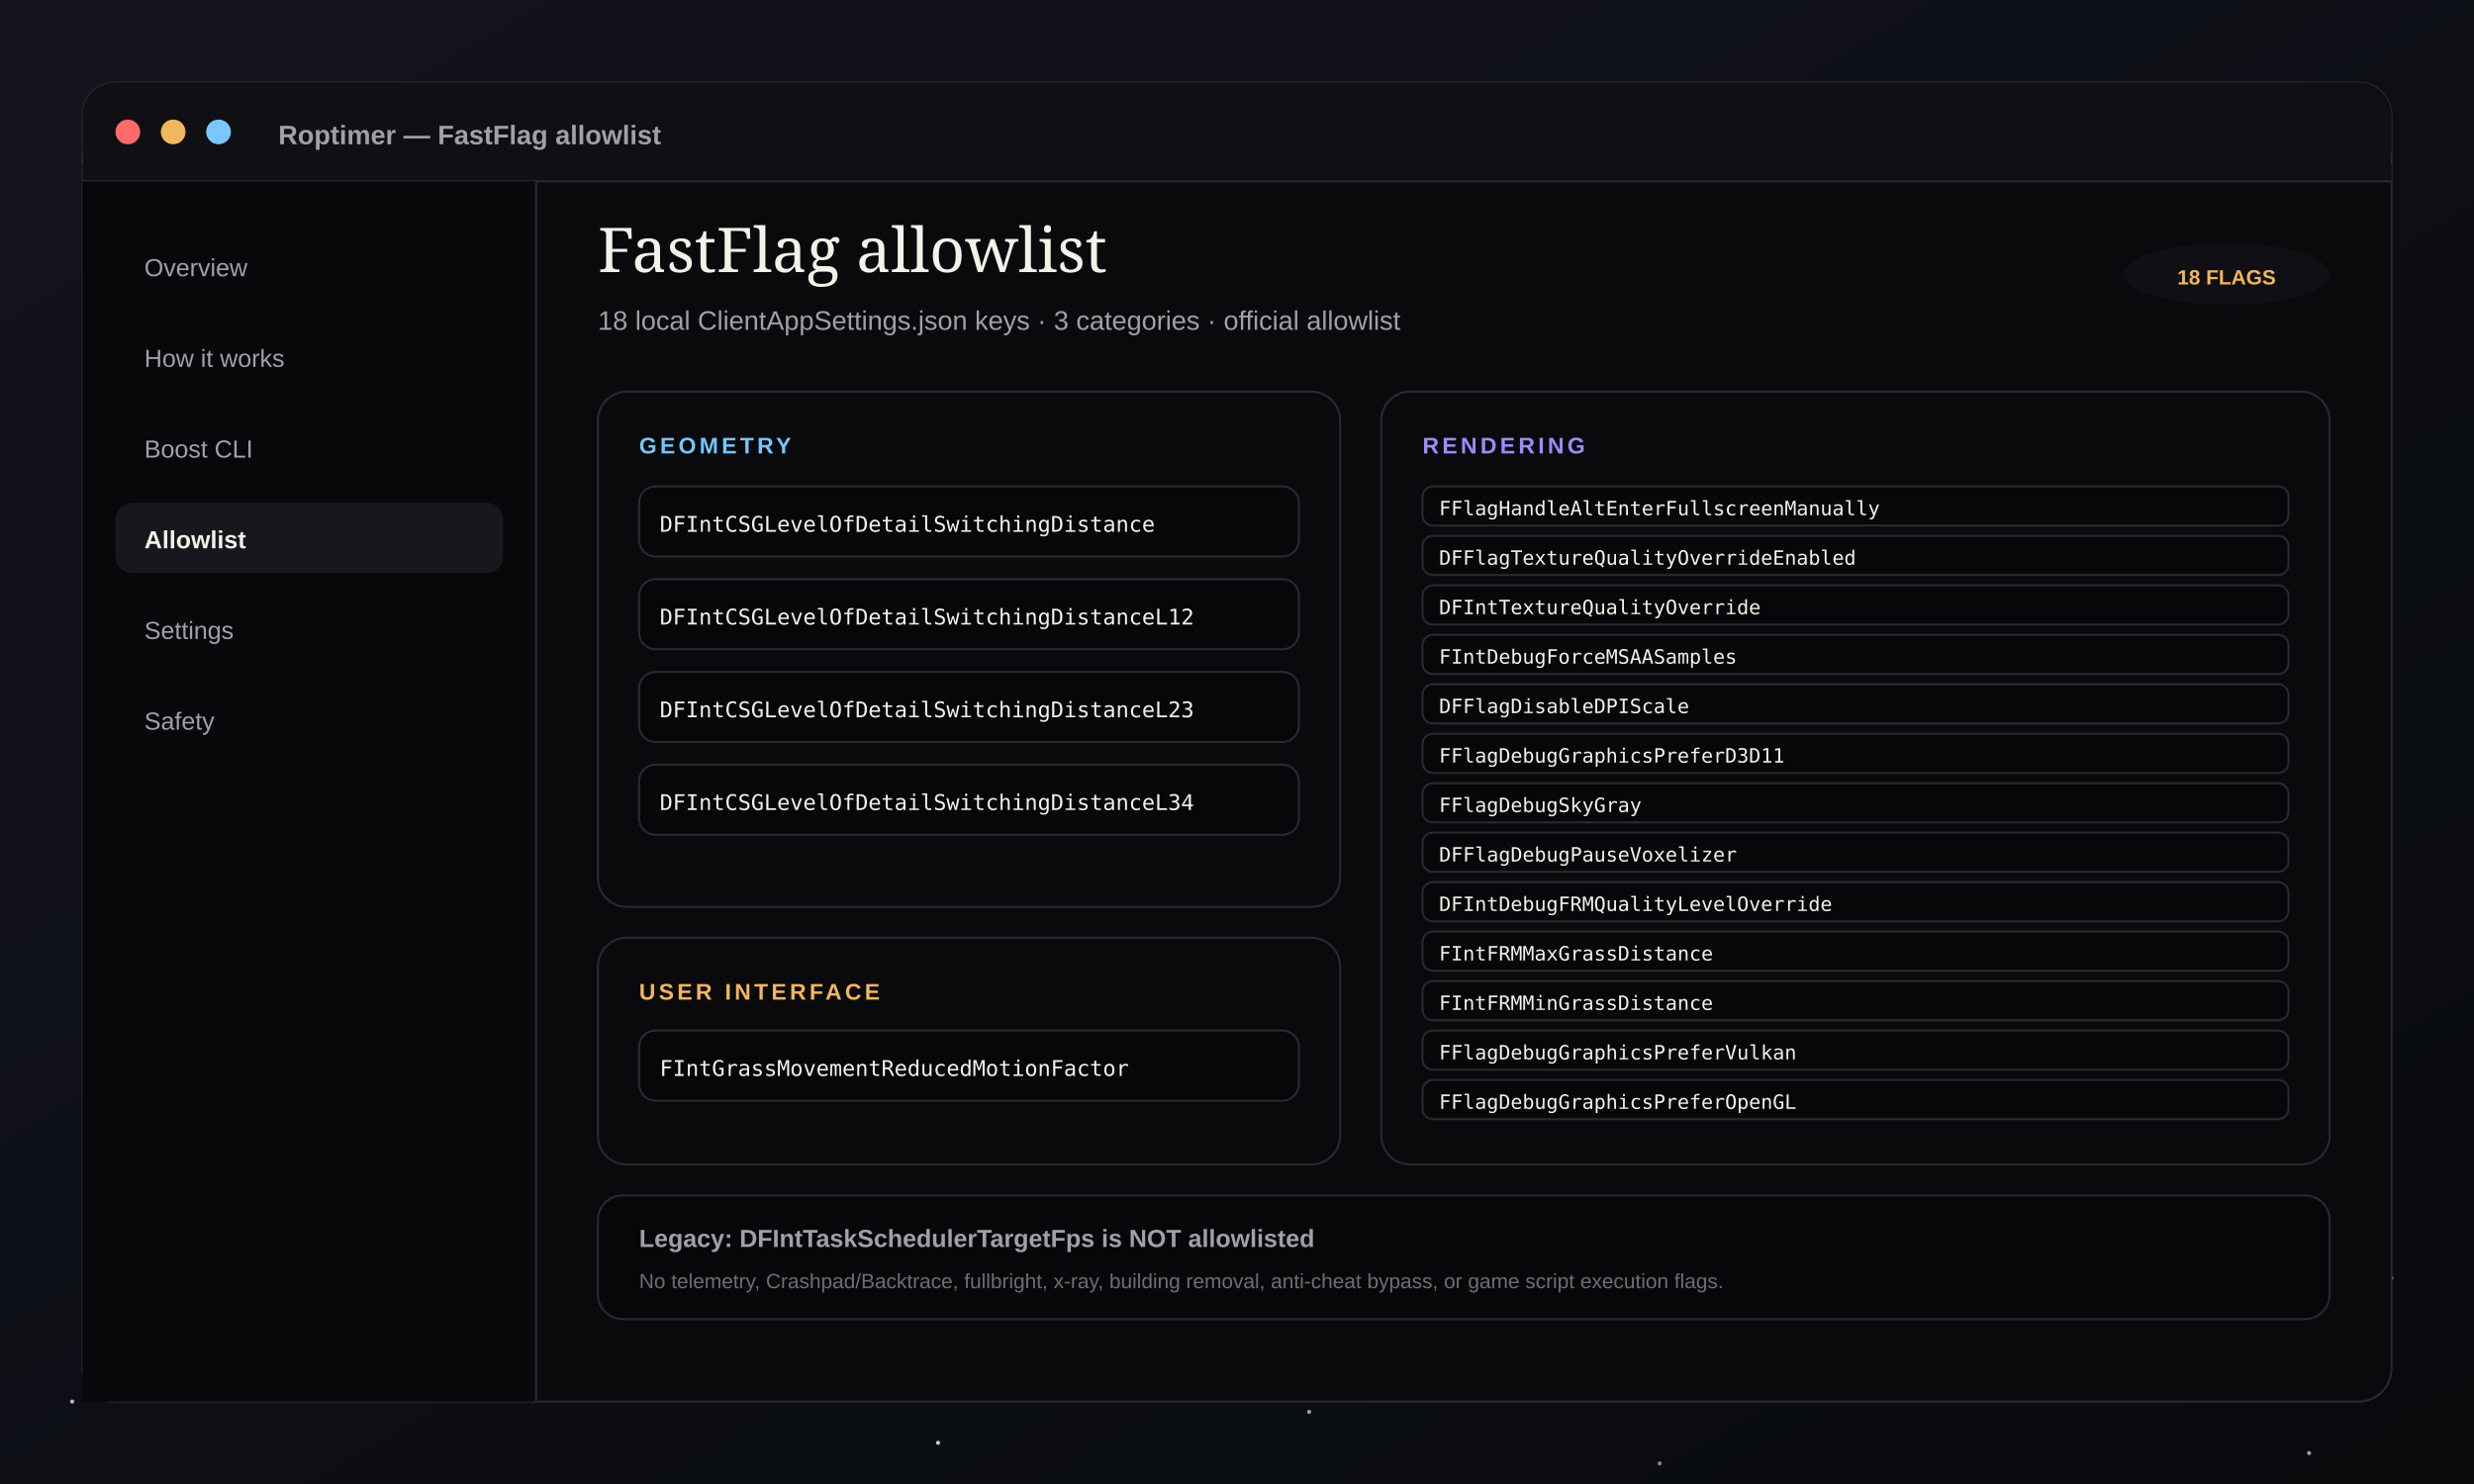
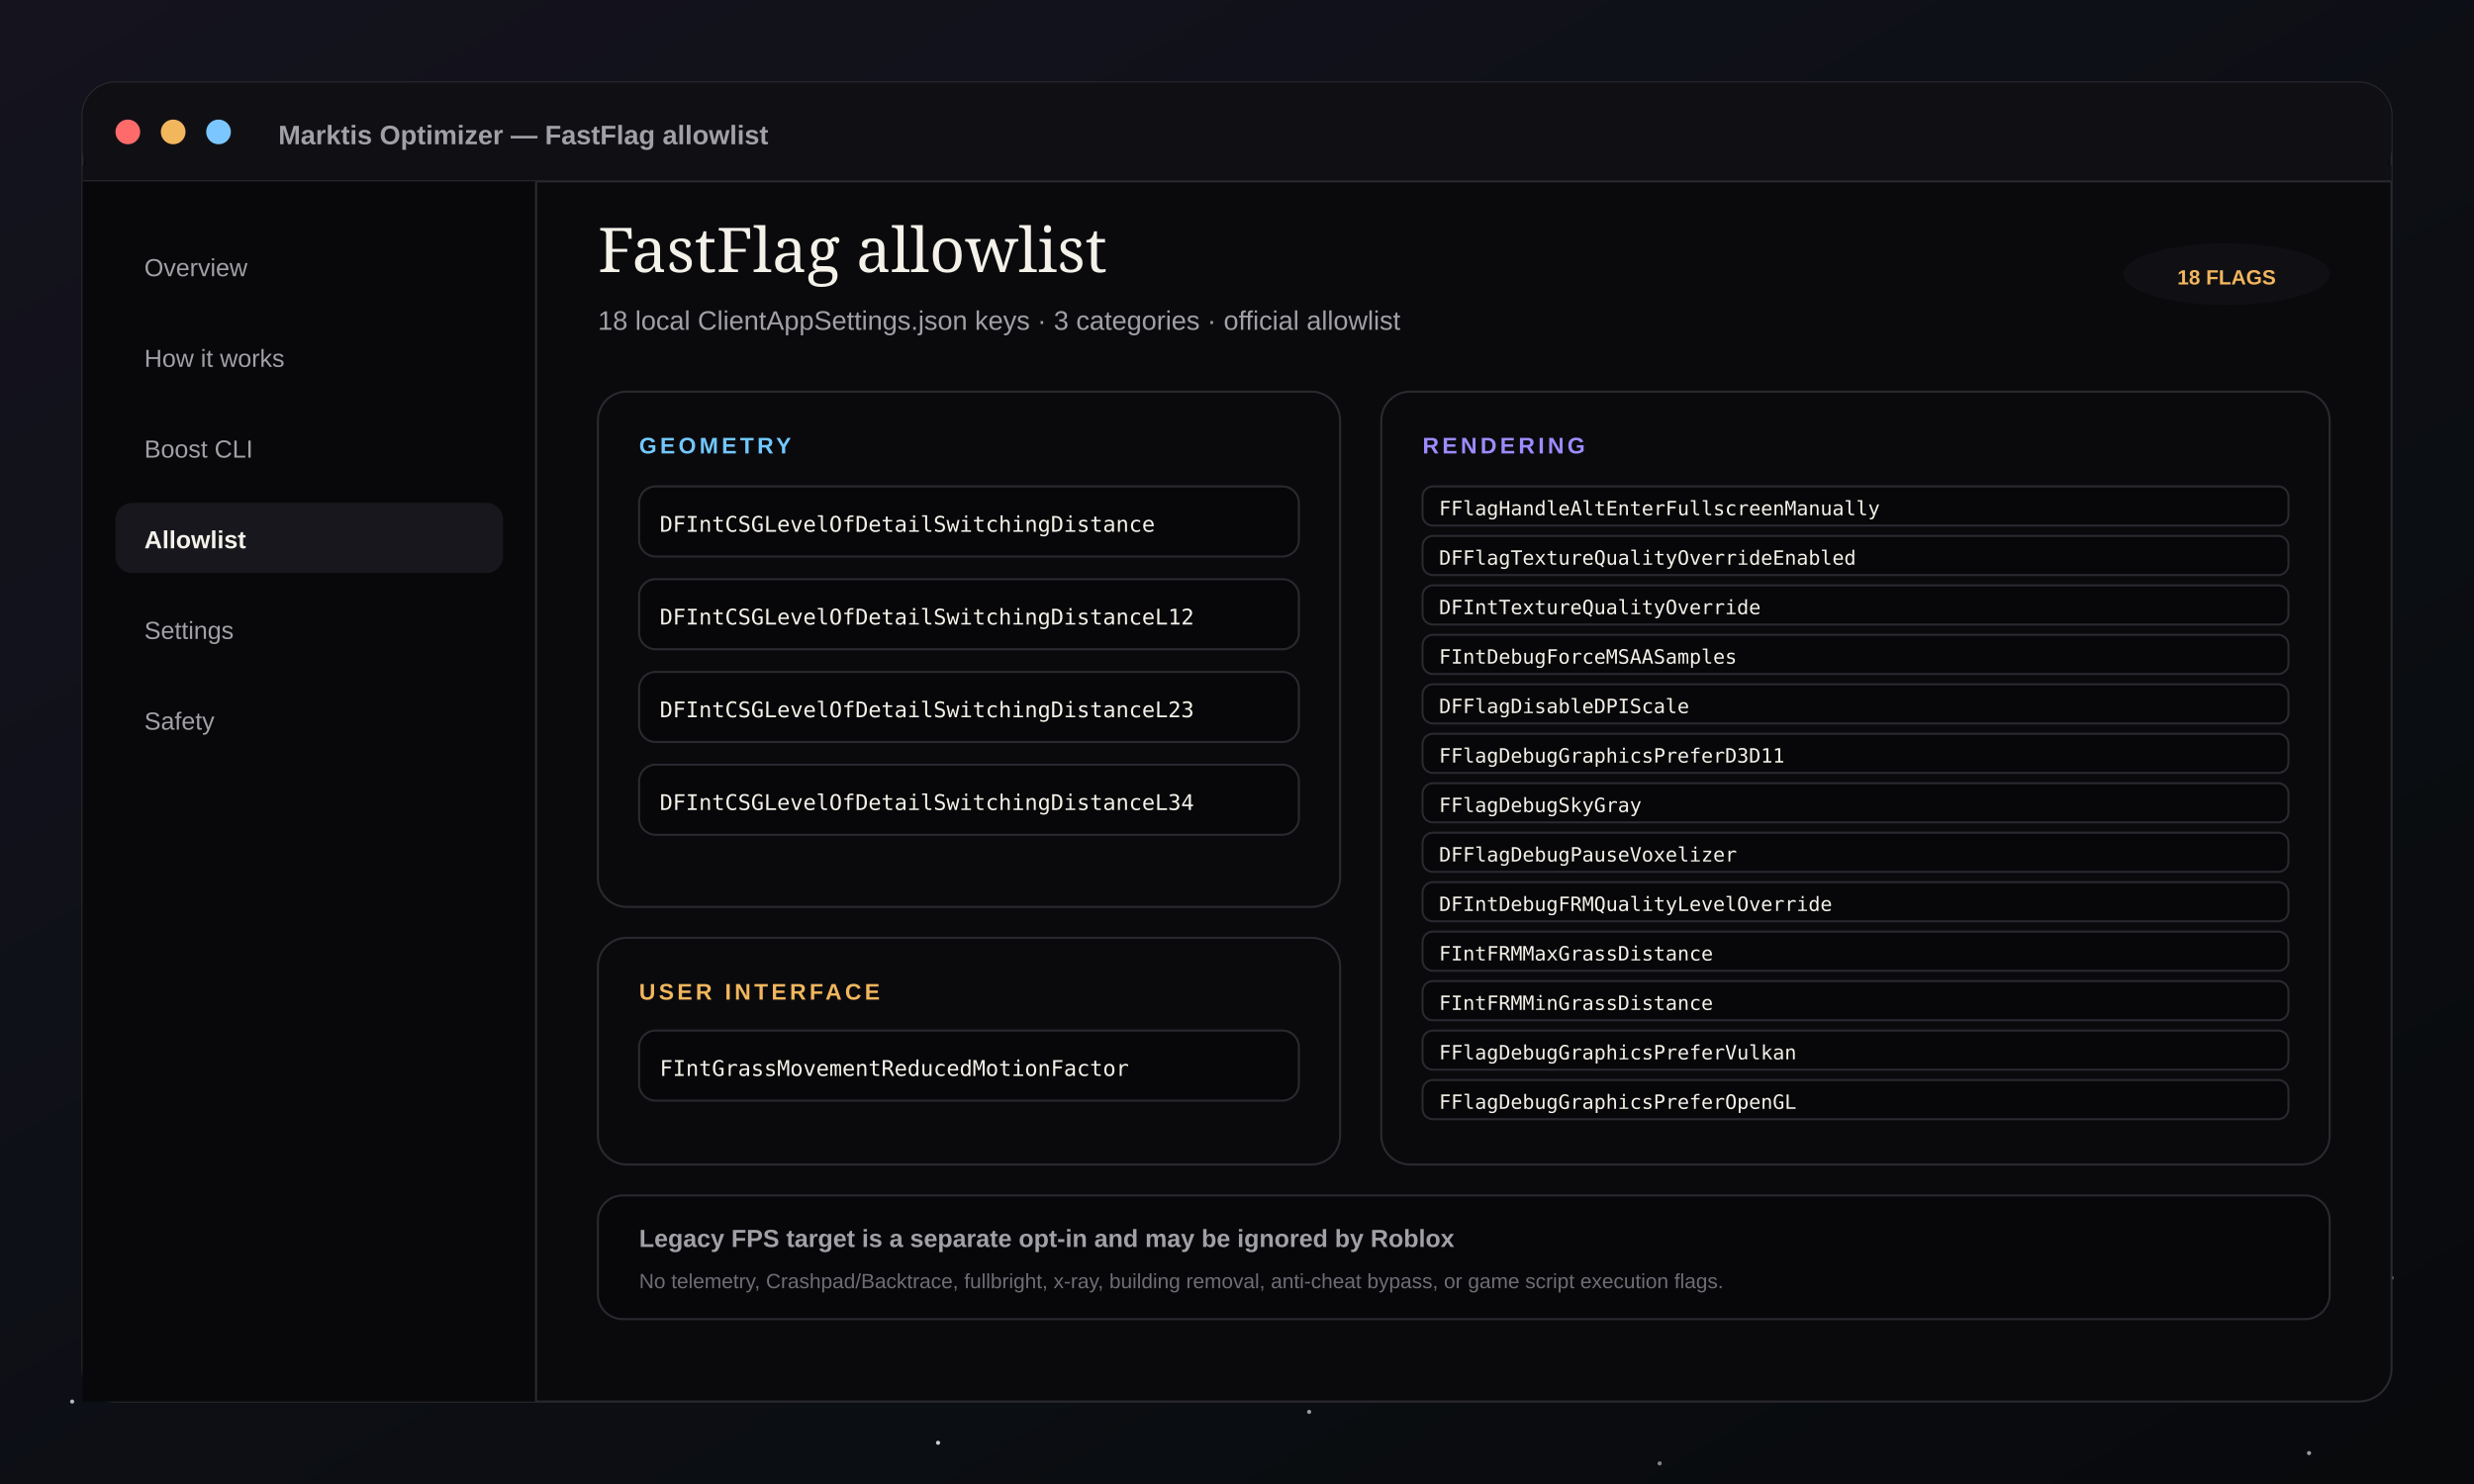
- <svg xmlns="http://www.w3.org/2000/svg" width="1200" height="720" viewBox="0 0 1200 720" role="img" aria-label="Roptimer FastFlag allowlist screenshot">
+ <svg xmlns="http://www.w3.org/2000/svg" width="1200" height="720" viewBox="0 0 1200 720" role="img" aria-label="Marktis Optimizer FastFlag allowlist screenshot">
  <defs>
    <linearGradient id="grad" x1="0" y1="0" x2="1" y2="1">
      <stop offset="0" stop-color="#9c8cff" stop-opacity=".22" />
      <stop offset="1" stop-color="#72c7ff" stop-opacity=".05" />
    </linearGradient>
    <linearGradient id="progress" x1="0" y1="0" x2="1" y2="0">
      <stop offset="0" stop-color="#9c8cff" />
      <stop offset="1" stop-color="#72c7ff" />
    </linearGradient>
    <filter id="softGlow" x="-50%" y="-50%" width="200%" height="200%">
      <feGaussianBlur stdDeviation="18" result="blur" />
      <feMerge>
        <feMergeNode in="blur" />
        <feMergeNode in="SourceGraphic" />
      </feMerge>
    </filter>
  </defs>
  <rect x="0" y="0" width="1200" height="720" rx="0" fill="#050506" opacity="1" />
  <rect x="0" y="0" width="1200" height="720" rx="0" fill="url(#grad)" opacity="0.45" />
  <circle cx="45" cy="60" r="2" fill="#ffffff" opacity="1.0" />
  <circle cx="130" cy="120" r="1" fill="#ffffff" opacity="0.7" />
  <circle cx="210" cy="44" r="1" fill="#ffffff" opacity="0.8" />
  <circle cx="330" cy="90" r="1" fill="#ffffff" opacity="0.5" />
  <circle cx="470" cy="55" r="2" fill="#ffffff" opacity="0.9" />
  <circle cx="610" cy="130" r="1" fill="#ffffff" opacity="0.6" />
  <circle cx="720" cy="45" r="2" fill="#ffffff" opacity="1.0" />
  <circle cx="850" cy="105" r="1" fill="#ffffff" opacity="0.7" />
  <circle cx="990" cy="60" r="1" fill="#ffffff" opacity="0.8" />
  <circle cx="1130" cy="140" r="1" fill="#ffffff" opacity="0.6" />
  <circle cx="75" cy="250" r="1" fill="#ffffff" opacity="0.6" />
  <circle cx="250" cy="310" r="1" fill="#ffffff" opacity="0.8" />
  <circle cx="420" cy="240" r="1" fill="#ffffff" opacity="0.5" />
-   <circle cx="580" cy="330" r="2" fill="#ffffff" opacity="9" />
+   <circle cx="580" cy="330" r="2" fill="#ffffff" opacity="0.9" />
  <circle cx="760" cy="270" r="1" fill="#ffffff" opacity="0.6" />
  <circle cx="920" cy="350" r="1" fill="#ffffff" opacity="0.8" />
  <circle cx="1080" cy="260" r="1" fill="#ffffff" opacity="0.5" />
  <circle cx="60" cy="470" r="1" fill="#ffffff" opacity="0.8" />
  <circle cx="190" cy="550" r="1" fill="#ffffff" opacity="0.6" />
  <circle cx="360" cy="490" r="1" fill="#ffffff" opacity="0.7" />
  <circle cx="520" cy="610" r="1" fill="#ffffff" opacity="0.5" />
  <circle cx="690" cy="520" r="1" fill="#ffffff" opacity="0.8" />
  <circle cx="840" cy="600" r="1" fill="#ffffff" opacity="0.6" />
  <circle cx="1010" cy="500" r="2" fill="#ffffff" opacity="0.9" />
  <circle cx="1160" cy="620" r="1" fill="#ffffff" opacity="0.5" />
  <circle cx="35" cy="680" r="1" fill="#ffffff" opacity="0.7" />
  <circle cx="275" cy="665" r="1" fill="#ffffff" opacity="0.5" />
  <circle cx="455" cy="700" r="1" fill="#ffffff" opacity="0.8" />
  <circle cx="635" cy="685" r="1" fill="#ffffff" opacity="0.6" />
  <circle cx="805" cy="710" r="1" fill="#ffffff" opacity="0.5" />
  <circle cx="970" cy="675" r="1" fill="#ffffff" opacity="0.7" />
  <circle cx="1120" cy="705" r="1" fill="#ffffff" opacity="0.6" />
  <circle cx="150" cy="190" r="1" fill="#ffffff" opacity="0.5" />
  <circle cx="390" cy="150" r="1" fill="#ffffff" opacity="0.6" />
  <circle cx="660" cy="190" r="1" fill="#ffffff" opacity="0.5" />
  <circle cx="895" cy="200" r="1" fill="#ffffff" opacity="0.6" />
  <circle cx="1040" cy="175" r="1" fill="#ffffff" opacity="0.5" />
  <circle cx="75" cy="365" r="1" fill="#ffffff" opacity="0.5" />
  <circle cx="300" cy="400" r="1" fill="#ffffff" opacity="0.6" />
  <circle cx="735" cy="390" r="1" fill="#ffffff" opacity="0.5" />
  <rect x="40" y="40" width="1120" height="640" rx="16" fill="#0a0a0d" stroke="#29292f" stroke-width="1" opacity="1" />
  <rect x="40" y="40" width="1120" height="48" rx="16" fill="#101014" opacity="1" />
  <rect x="40" y="80" width="1120" height="8" rx="0" fill="#101014" opacity="1" />
  <circle cx="62" cy="64" r="6" fill="#ff6b6b" opacity="1" />
  <circle cx="84" cy="64" r="6" fill="#f2b65d" opacity="1" />
  <circle cx="106" cy="64" r="6" fill="#7cc6ff" opacity="1" />
-   <text x="135" y="70" font-size="13" fill="#a1a0a6" font-weight="700" font-family="Arial, Helvetica, sans-serif" text-anchor="start" opacity="1">Roptimer — FastFlag allowlist</text>
+   <text x="135" y="70" font-size="13" fill="#a1a0a6" font-weight="700" font-family="Arial, Helvetica, sans-serif" text-anchor="start" opacity="1">Marktis Optimizer — FastFlag allowlist</text>
  <line x1="40" y1="88" x2="1160" y2="88" stroke="#29292f" stroke-width="1" opacity="1" />
  <rect x="40" y="88" width="220" height="592" rx="0" fill="#08080a" opacity="1" />
  <line x1="260" y1="88" x2="260" y2="680" stroke="#29292f" stroke-width="1" opacity="1" />
  <text x="70" y="134" font-size="12" fill="#a1a0a6" font-weight="400" font-family="Arial, Helvetica, sans-serif" text-anchor="start" opacity="1">Overview</text>
  <text x="70" y="178" font-size="12" fill="#a1a0a6" font-weight="400" font-family="Arial, Helvetica, sans-serif" text-anchor="start" opacity="1">How it works</text>
  <text x="70" y="222" font-size="12" fill="#a1a0a6" font-weight="400" font-family="Arial, Helvetica, sans-serif" text-anchor="start" opacity="1">Boost CLI</text>
  <rect x="56" y="244" width="188" height="34" rx="8" fill="#17171d" opacity="1" />
  <text x="70" y="266" font-size="12" fill="#f4f1e9" font-weight="700" font-family="Arial, Helvetica, sans-serif" text-anchor="start" opacity="1">Allowlist</text>
  <text x="70" y="310" font-size="12" fill="#a1a0a6" font-weight="400" font-family="Arial, Helvetica, sans-serif" text-anchor="start" opacity="1">Settings</text>
  <text x="70" y="354" font-size="12" fill="#a1a0a6" font-weight="400" font-family="Arial, Helvetica, sans-serif" text-anchor="start" opacity="1">Safety</text>
  <text x="290" y="132" font-size="30" fill="#f4f1e9" font-weight="400" font-family="Georgia, serif" text-anchor="start" opacity="1">FastFlag allowlist</text>
  <text x="290" y="160" font-size="13" fill="#a1a0a6" font-weight="400" font-family="Arial, Helvetica, sans-serif" text-anchor="start" opacity="1">18 local ClientAppSettings.json keys · 3 categories · official allowlist</text>
  <rect x="1030" y="118" width="100" height="30" rx="999" fill="#101014" opacity="1" />
  <text x="1080" y="138" font-size="10" fill="#f2b65d" font-weight="800" font-family="Arial, Helvetica, sans-serif" text-anchor="middle" opacity="1">18 FLAGS</text>
  <rect x="290" y="190" width="360" height="250" rx="14" fill="#0a0a0d" stroke="#29292f" stroke-width="1" opacity="1" />
  <text x="310" y="220" font-size="11" fill="#72c7ff" font-weight="800" font-family="Arial, Helvetica, sans-serif" text-anchor="start" opacity="1" letter-spacing="1.6">GEOMETRY</text>
  <rect x="310" y="236" width="320" height="34" rx="8" fill="#070709" stroke="#29292f" stroke-width="1" opacity="1" />
  <text x="320" y="258" font-size="10.5" fill="#f4f1e9" font-weight="400" font-family="SFMono-Regular, Consolas, monospace" text-anchor="start" opacity="1">DFIntCSGLevelOfDetailSwitchingDistance</text>
  <rect x="310" y="281" width="320" height="34" rx="8" fill="#070709" stroke="#29292f" stroke-width="1" opacity="1" />
  <text x="320" y="303" font-size="10.5" fill="#f4f1e9" font-weight="400" font-family="SFMono-Regular, Consolas, monospace" text-anchor="start" opacity="1">DFIntCSGLevelOfDetailSwitchingDistanceL12</text>
  <rect x="310" y="326" width="320" height="34" rx="8" fill="#070709" stroke="#29292f" stroke-width="1" opacity="1" />
  <text x="320" y="348" font-size="10.5" fill="#f4f1e9" font-weight="400" font-family="SFMono-Regular, Consolas, monospace" text-anchor="start" opacity="1">DFIntCSGLevelOfDetailSwitchingDistanceL23</text>
  <rect x="310" y="371" width="320" height="34" rx="8" fill="#070709" stroke="#29292f" stroke-width="1" opacity="1" />
  <text x="320" y="393" font-size="10.5" fill="#f4f1e9" font-weight="400" font-family="SFMono-Regular, Consolas, monospace" text-anchor="start" opacity="1">DFIntCSGLevelOfDetailSwitchingDistanceL34</text>
  <rect x="290" y="455" width="360" height="110" rx="14" fill="#0a0a0d" stroke="#29292f" stroke-width="1" opacity="1" />
  <text x="310" y="485" font-size="11" fill="#f2b65d" font-weight="800" font-family="Arial, Helvetica, sans-serif" text-anchor="start" opacity="1" letter-spacing="1.6">USER INTERFACE</text>
  <rect x="310" y="500" width="320" height="34" rx="8" fill="#070709" stroke="#29292f" stroke-width="1" opacity="1" />
  <text x="320" y="522" font-size="10.5" fill="#f4f1e9" font-weight="400" font-family="SFMono-Regular, Consolas, monospace" text-anchor="start" opacity="1">FIntGrassMovementReducedMotionFactor</text>
  <rect x="670" y="190" width="460" height="375" rx="14" fill="#0a0a0d" stroke="#29292f" stroke-width="1" opacity="1" />
  <text x="690" y="220" font-size="11" fill="#9c8cff" font-weight="800" font-family="Arial, Helvetica, sans-serif" text-anchor="start" opacity="1" letter-spacing="1.6">RENDERING</text>
  <rect x="690" y="236" width="420" height="19" rx="5" fill="#070709" stroke="#29292f" stroke-width="1" opacity="1" />
  <text x="698" y="250" font-size="9.6" fill="#f4f1e9" font-weight="400" font-family="SFMono-Regular, Consolas, monospace" text-anchor="start" opacity="1">FFlagHandleAltEnterFullscreenManually</text>
  <rect x="690" y="260" width="420" height="19" rx="5" fill="#070709" stroke="#29292f" stroke-width="1" opacity="1" />
  <text x="698" y="274" font-size="9.6" fill="#f4f1e9" font-weight="400" font-family="SFMono-Regular, Consolas, monospace" text-anchor="start" opacity="1">DFFlagTextureQualityOverrideEnabled</text>
  <rect x="690" y="284" width="420" height="19" rx="5" fill="#070709" stroke="#29292f" stroke-width="1" opacity="1" />
  <text x="698" y="298" font-size="9.6" fill="#f4f1e9" font-weight="400" font-family="SFMono-Regular, Consolas, monospace" text-anchor="start" opacity="1">DFIntTextureQualityOverride</text>
  <rect x="690" y="308" width="420" height="19" rx="5" fill="#070709" stroke="#29292f" stroke-width="1" opacity="1" />
  <text x="698" y="322" font-size="9.6" fill="#f4f1e9" font-weight="400" font-family="SFMono-Regular, Consolas, monospace" text-anchor="start" opacity="1">FIntDebugForceMSAASamples</text>
  <rect x="690" y="332" width="420" height="19" rx="5" fill="#070709" stroke="#29292f" stroke-width="1" opacity="1" />
  <text x="698" y="346" font-size="9.6" fill="#f4f1e9" font-weight="400" font-family="SFMono-Regular, Consolas, monospace" text-anchor="start" opacity="1">DFFlagDisableDPIScale</text>
  <rect x="690" y="356" width="420" height="19" rx="5" fill="#070709" stroke="#29292f" stroke-width="1" opacity="1" />
  <text x="698" y="370" font-size="9.6" fill="#f4f1e9" font-weight="400" font-family="SFMono-Regular, Consolas, monospace" text-anchor="start" opacity="1">FFlagDebugGraphicsPreferD3D11</text>
  <rect x="690" y="380" width="420" height="19" rx="5" fill="#070709" stroke="#29292f" stroke-width="1" opacity="1" />
  <text x="698" y="394" font-size="9.6" fill="#f4f1e9" font-weight="400" font-family="SFMono-Regular, Consolas, monospace" text-anchor="start" opacity="1">FFlagDebugSkyGray</text>
  <rect x="690" y="404" width="420" height="19" rx="5" fill="#070709" stroke="#29292f" stroke-width="1" opacity="1" />
  <text x="698" y="418" font-size="9.6" fill="#f4f1e9" font-weight="400" font-family="SFMono-Regular, Consolas, monospace" text-anchor="start" opacity="1">DFFlagDebugPauseVoxelizer</text>
  <rect x="690" y="428" width="420" height="19" rx="5" fill="#070709" stroke="#29292f" stroke-width="1" opacity="1" />
  <text x="698" y="442" font-size="9.6" fill="#f4f1e9" font-weight="400" font-family="SFMono-Regular, Consolas, monospace" text-anchor="start" opacity="1">DFIntDebugFRMQualityLevelOverride</text>
  <rect x="690" y="452" width="420" height="19" rx="5" fill="#070709" stroke="#29292f" stroke-width="1" opacity="1" />
  <text x="698" y="466" font-size="9.6" fill="#f4f1e9" font-weight="400" font-family="SFMono-Regular, Consolas, monospace" text-anchor="start" opacity="1">FIntFRMMaxGrassDistance</text>
  <rect x="690" y="476" width="420" height="19" rx="5" fill="#070709" stroke="#29292f" stroke-width="1" opacity="1" />
  <text x="698" y="490" font-size="9.6" fill="#f4f1e9" font-weight="400" font-family="SFMono-Regular, Consolas, monospace" text-anchor="start" opacity="1">FIntFRMMinGrassDistance</text>
  <rect x="690" y="500" width="420" height="19" rx="5" fill="#070709" stroke="#29292f" stroke-width="1" opacity="1" />
  <text x="698" y="514" font-size="9.6" fill="#f4f1e9" font-weight="400" font-family="SFMono-Regular, Consolas, monospace" text-anchor="start" opacity="1">FFlagDebugGraphicsPreferVulkan</text>
  <rect x="690" y="524" width="420" height="19" rx="5" fill="#070709" stroke="#29292f" stroke-width="1" opacity="1" />
  <text x="698" y="538" font-size="9.6" fill="#f4f1e9" font-weight="400" font-family="SFMono-Regular, Consolas, monospace" text-anchor="start" opacity="1">FFlagDebugGraphicsPreferOpenGL</text>
  <rect x="290" y="580" width="840" height="60" rx="12" fill="#070709" stroke="#29292f" stroke-width="1" opacity="1" />
-   <text x="310" y="605" font-size="12" fill="#a1a0a6" font-weight="700" font-family="Arial, Helvetica, sans-serif" text-anchor="start" opacity="1">Legacy: DFIntTaskSchedulerTargetFps is NOT allowlisted</text>
+   <text x="310" y="605" font-size="12" fill="#a1a0a6" font-weight="700" font-family="Arial, Helvetica, sans-serif" text-anchor="start" opacity="1">Legacy FPS target is a separate opt-in and may be ignored by Roblox</text>
  <text x="310" y="625" font-size="10" fill="#6e6d75" font-weight="400" font-family="Arial, Helvetica, sans-serif" text-anchor="start" opacity="1">No telemetry, Crashpad/Backtrace, fullbright, x-ray, building removal, anti-cheat bypass, or game script execution flags.</text>
</svg>
